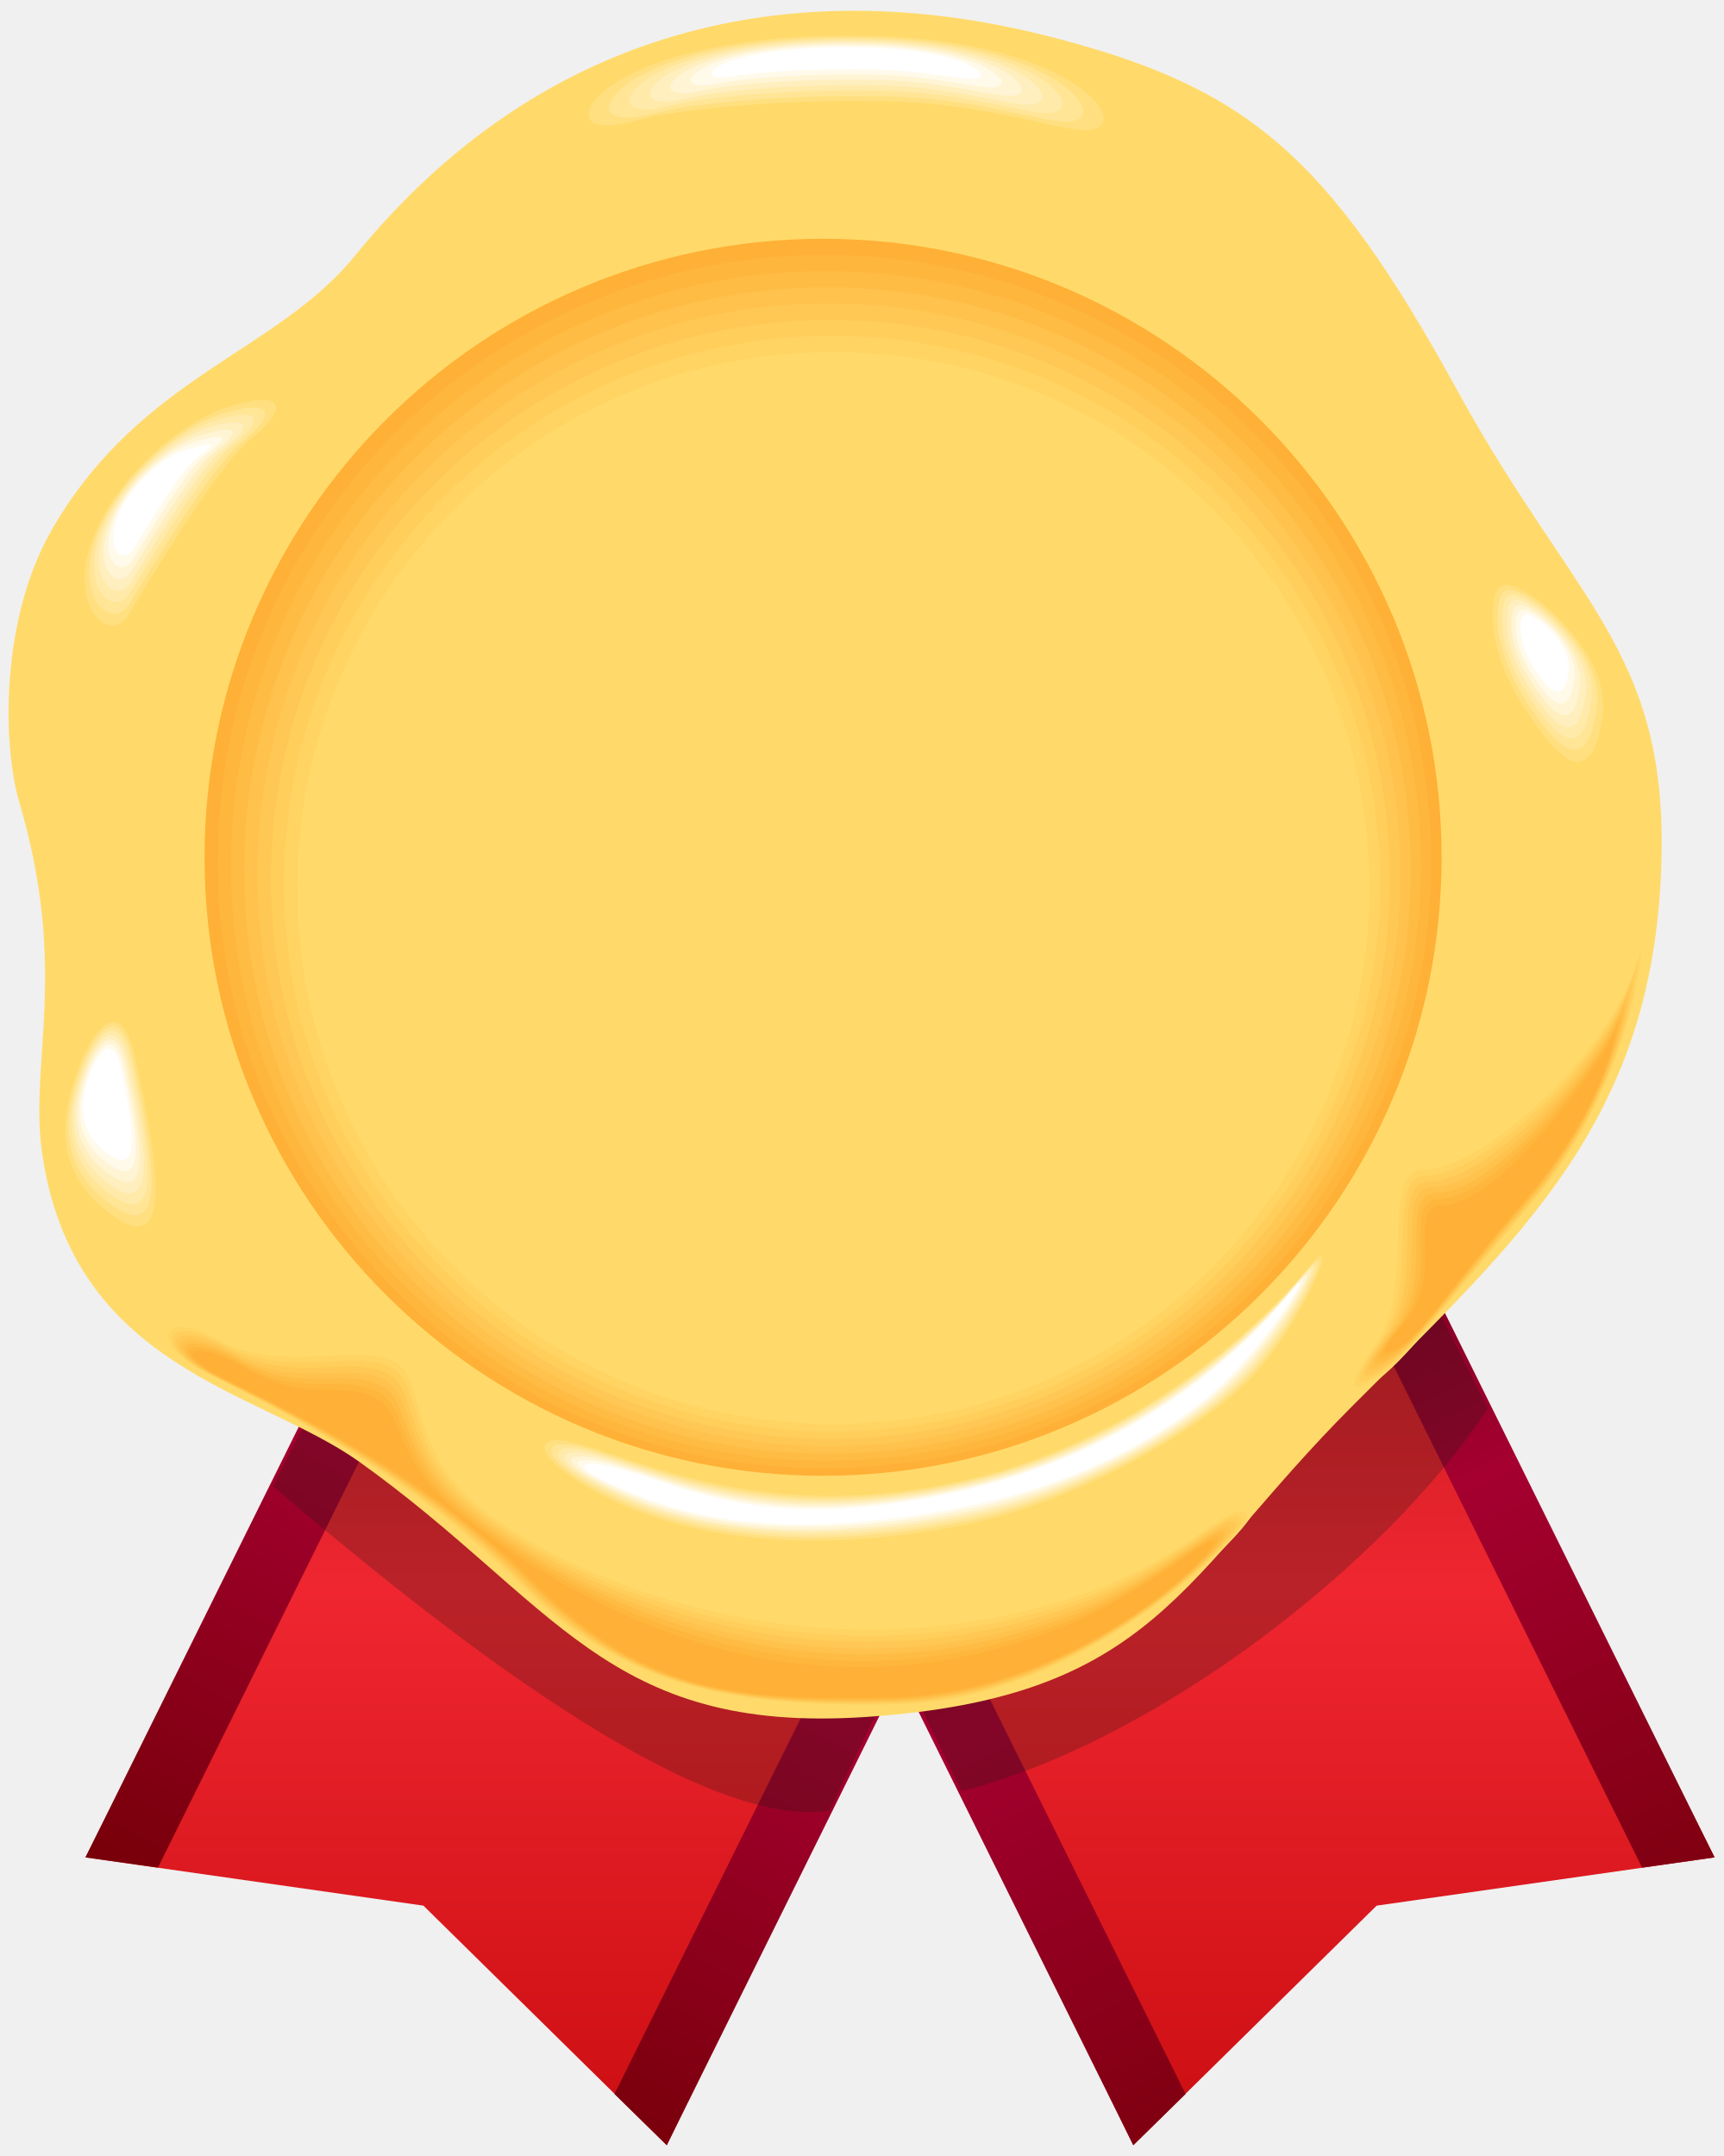
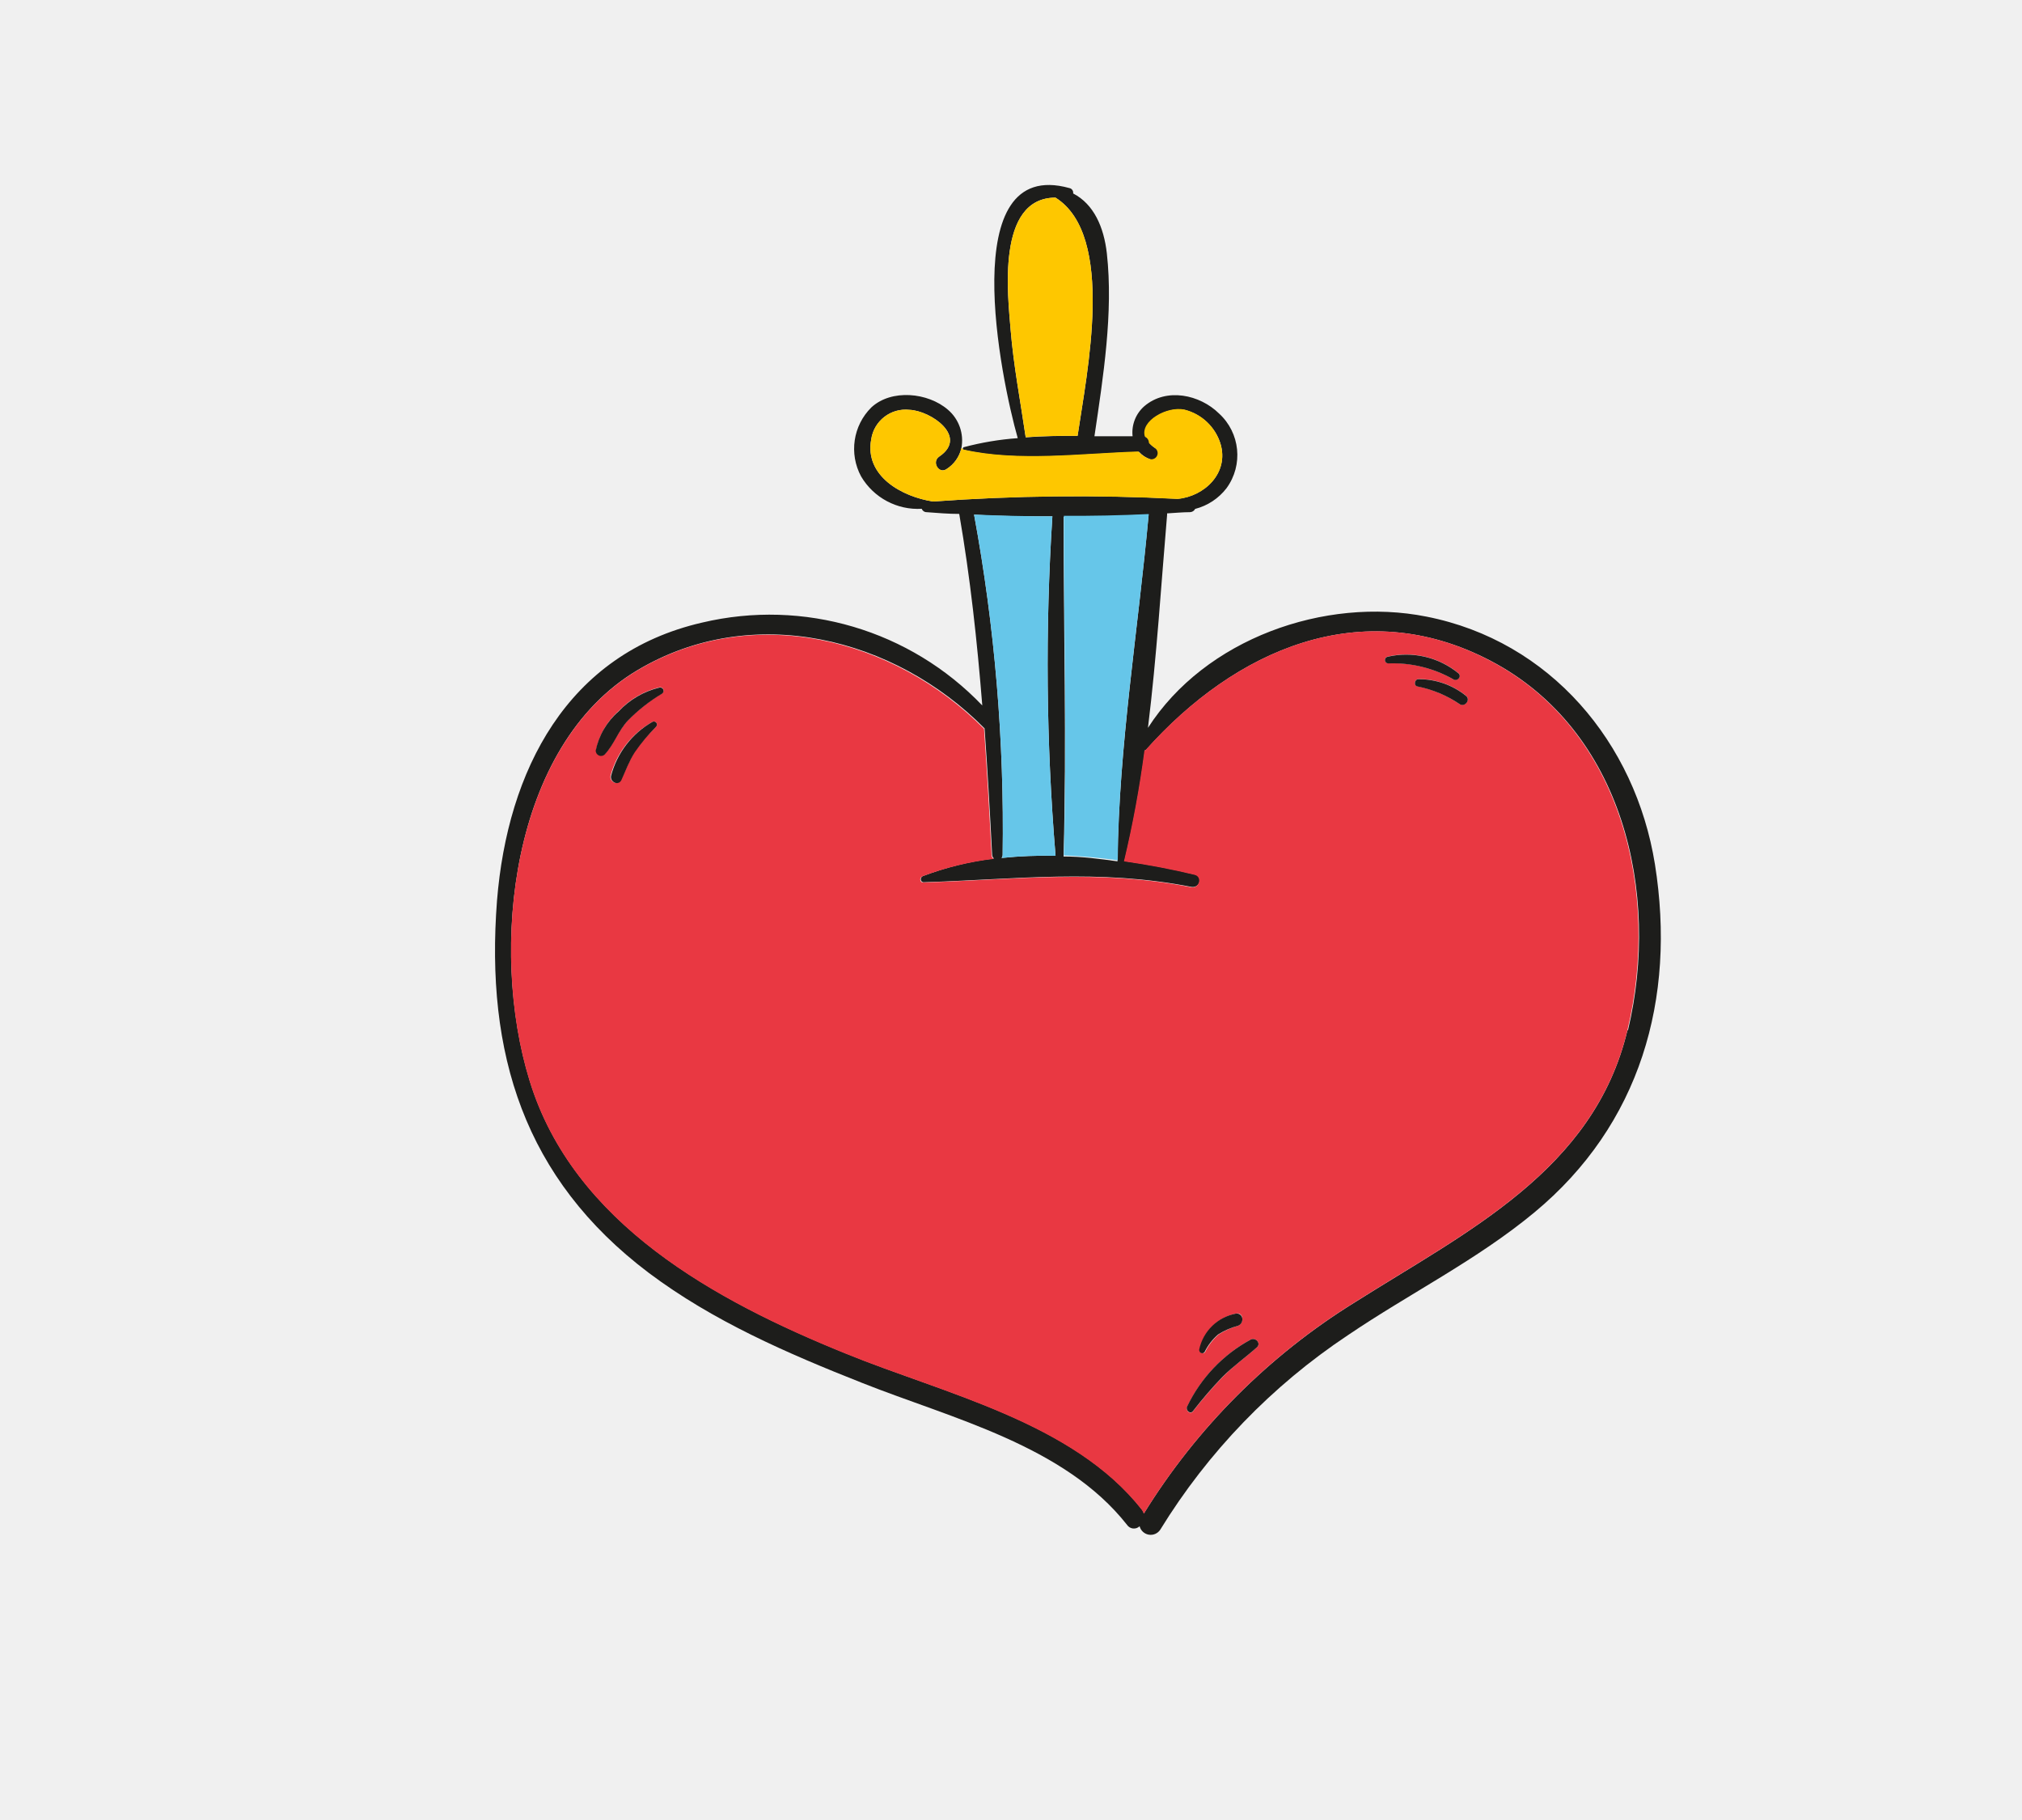
- <svg xmlns="http://www.w3.org/2000/svg" version="1.1" id="_x34_" x="0px" y="0px" viewBox="0 0 639.4 800" style="enable-background:new 0 0 639.4 800;" xml:space="preserve">
-   <style type="text/css">
- 	.st0{fill:url(#SVGID_1_);}
- 	.st1{fill:url(#SVGID_2_);}
- 	.st2{fill:url(#SVGID_3_);}
- 	.st3{fill:url(#SVGID_4_);}
- 	.st4{fill:url(#SVGID_5_);}
- 	.st5{fill:url(#SVGID_6_);}
- 	.st6{opacity:0.26;fill:#231815;enable-background:new    ;}
- 	.st7{fill:#FFDA6A;}
- 	.st8{fill:#FFB036;}
- 	.st9{fill:#FFB63D;}
- 	.st10{fill:#FFBC45;}
- 	.st11{fill:#FFC24C;}
- 	.st12{fill:#FFC854;}
- 	.st13{fill:#FFCE5B;}
- 	.st14{fill:#FFD463;}
- 	.st15{fill:#FFDF7F;}
- 	.st16{fill:#FFE595;}
- 	.st17{fill:#FFEAAA;}
- 	.st18{fill:#FFEFBF;}
- 	.st19{fill:#FFF4D4;}
- 	.st20{fill:#FFFAEA;}
- 	.st21{fill:#FFFFFF;}
- </style>
-   <g>
-     <g>
-       <linearGradient id="SVGID_1_" gradientUnits="userSpaceOnUse" x1="430.666" y1="-1729.291" x2="430.666" y2="-992.062" gradientTransform="matrix(1 0 0 -1 0 -814)">
-         <stop offset="0" style="stop-color:#B60000" />
-         <stop offset="0.442" style="stop-color:#EF2630" />
-         <stop offset="1" style="stop-color:#610000" />
-       </linearGradient>
-       <polygon class="st0" points="636.2,689.2 510.8,707.1 420.5,796 356.8,664.6 333.9,617.6 225.2,393.5 329.8,341.7 333.9,339.6     434.3,289.9 552,522.6   " />
-       <g>
-         <linearGradient id="SVGID_2_" gradientUnits="userSpaceOnUse" x1="467.386" y1="-1681.046" x2="219.242" y2="-1170.163" gradientTransform="matrix(1 0 0 -1 0 -814)">
-           <stop offset="0" style="stop-color:#6C0000" />
-           <stop offset="0.442" style="stop-color:#A50030" />
-           <stop offset="1" style="stop-color:#170000" />
-         </linearGradient>
-         <polygon class="st1" points="439.9,777 420.5,796 221.9,395.1 245,383.7    " />
-         <linearGradient id="SVGID_3_" gradientUnits="userSpaceOnUse" x1="660.69" y1="-1587.156" x2="412.544" y2="-1076.269" gradientTransform="matrix(1 0 0 -1 0 -814)">
-           <stop offset="0" style="stop-color:#6C0000" />
-           <stop offset="0.442" style="stop-color:#A50030" />
-           <stop offset="1" style="stop-color:#170000" />
-         </linearGradient>
-         <polygon class="st2" points="609.3,693 414.5,299.7 437.6,288.3 636.2,689.2    " />
-       </g>
-     </g>
-     <g>
-       <linearGradient id="SVGID_4_" gradientUnits="userSpaceOnUse" x1="237.226" y1="-1729.291" x2="237.226" y2="-992.062" gradientTransform="matrix(1 0 0 -1 0 -814)">
-         <stop offset="0" style="stop-color:#B60000" />
-         <stop offset="0.442" style="stop-color:#EF2630" />
-         <stop offset="1" style="stop-color:#610000" />
-       </linearGradient>
-       <polygon class="st3" points="442.7,393.5 333.9,617.6 307.6,671.8 247.4,796 157.1,707.1 31.7,689.2 101.3,551.6 233.6,289.9     333.9,339.6 338.1,341.7   " />
-       <g>
-         <linearGradient id="SVGID_5_" gradientUnits="userSpaceOnUse" x1="201.27" y1="-1647.909" x2="449.414" y2="-1195.412" gradientTransform="matrix(1 0 0 -1 0 -814)">
-           <stop offset="0" style="stop-color:#6C0000" />
-           <stop offset="0.442" style="stop-color:#A50030" />
-           <stop offset="1" style="stop-color:#170000" />
-         </linearGradient>
-         <polygon class="st4" points="228,777 247.4,796 446,395.1 422.9,383.7    " />
-         <linearGradient id="SVGID_6_" gradientUnits="userSpaceOnUse" x1="12.874" y1="-1544.596" x2="261.017" y2="-1092.1" gradientTransform="matrix(1 0 0 -1 0 -814)">
-           <stop offset="0" style="stop-color:#6C0000" />
-           <stop offset="0.442" style="stop-color:#A50030" />
-           <stop offset="1" style="stop-color:#170000" />
-         </linearGradient>
-         <polygon class="st5" points="58.6,693 253.4,299.7 230.3,288.3 31.7,689.2    " />
-       </g>
-     </g>
-     <path class="st6" d="M552,522.6c-37.8,57.9-123.9,124.1-195.2,142l-22.8-47l-26.3,54.2c-52.7,8.5-158.4-79.5-206.4-120.3   l132.3-261.7l100.4,49.7l100.4-49.7L552,522.6z" />
-     <g>
-       <path class="st7" d="M540.8,145C492,56.1,461.8,31.7,387.2,13c-93.8-23.4-186.5-2.9-255.4,81.8C102.5,130.8,53,139.3,20,195.2    C-0.7,230.2,1.4,278,7,297.1c18.7,63.1,3.8,96.6,8.6,130.6C27.1,508,96,515.8,133.3,542.4c72.9,52.1,91.5,101.1,187.9,94.7    c107.6-7.2,117.3-52.1,180.6-115.4c63.3-63.3,112.7-107,114.7-203.7C618.2,241.1,583.8,223.5,540.8,145z" />
-       <ellipse class="st8" cx="305.4" cy="318.1" rx="229.5" ry="229.5" />
-       <path class="st9" d="M531,319.7c0,124.3-100.8,225.1-225.1,225.1C181.6,544.8,80.8,444,80.8,319.7    c0-124.3,100.8-225.1,225.1-225.1C430.3,94.6,531,195.4,531,319.7z" />
-       <ellipse transform="matrix(0.7071 -0.7071 0.7071 0.7071 -137.4608 310.8241)" class="st10" cx="306.5" cy="321.3" rx="220.7" ry="220.7" />
-       <ellipse transform="matrix(0.7071 -0.7071 0.7071 0.7071 -138.4598 311.6908)" class="st11" cx="307" cy="323" rx="216.4" ry="216.4" />
-       <ellipse class="st12" cx="307.6" cy="324.6" rx="212" ry="212" />
-       <ellipse transform="matrix(0.7071 -0.7071 0.7071 0.7071 -140.4589 313.4233)" class="st13" cx="308.1" cy="326.3" rx="207.6" ry="207.6" />
-       <circle class="st14" cx="308.7" cy="327.9" r="203.3" />
-       <circle class="st7" cx="309.2" cy="329.5" r="198.9" />
-       <path class="st7" d="M217.9,34.5c12.4-10.4,48.3-24.7,113.8-21.6c65.4,3.1,90.2,29,84.6,36.2c-5.6,7.2-27.1-4.1-66.5-8.3    c-34.8-3.7-97.5,0.4-118.9,6.6C209.4,53.7,205.2,45.1,217.9,34.5z" />
-       <path class="st15" d="M225,33.1c11.5-9.3,44.8-22.3,105.4-19.5c60.6,2.8,83.6,26.1,78.4,32.6c-5.2,6.5-25.1-3.7-61.7-7.5    c-32.2-3.3-90.3,0.3-110.2,5.9C217.1,50.3,213.2,42.6,225,33.1z" />
-       <path class="st16" d="M232.1,31.6c10.6-8.3,41.2-19.8,97-17.3c55.8,2.5,77,23.2,72.2,29c-4.8,5.8-23.1-3.3-56.8-6.6    c-29.7-2.9-83.1,0.3-101.4,5.3C224.8,46.9,221.2,40.1,232.1,31.6z" />
-       <path class="st17" d="M239.1,30.1c9.7-7.3,37.7-17.3,88.7-15.2c51,2.2,70.3,20.3,65.9,25.4c-4.4,5.1-21.1-2.9-51.9-5.8    c-27.1-2.6-76,0.3-92.7,4.6C232.5,43.5,229.2,37.5,239.1,30.1z" />
-       <path class="st18" d="M246.2,28.6c8.8-6.2,34.1-14.9,80.3-13c46.2,1.9,63.7,17.5,59.7,21.8c-4,4.4-19.1-2.5-47-5    c-24.6-2.2-68.8,0.2-83.9,4C240.2,40.1,237.2,35,246.2,28.6z" />
-       <path class="st19" d="M253.2,27.1c7.8-5.2,30.6-12.4,71.9-10.9c41.4,1.6,57.1,14.6,53.5,18.2c-3.6,3.6-17.1-2.1-42.1-4.2    c-22-1.8-61.6,0.2-75.2,3.3C247.8,36.7,245.2,32.5,253.2,27.1z" />
-       <path class="st20" d="M260.3,25.6c6.9-4.2,27-10,63.6-8.7c36.6,1.3,50.4,11.7,47.3,14.6c-3.2,2.9-15.1-1.7-37.2-3.3    c-19.4-1.5-54.5,0.1-66.5,2.6C255.5,33.3,253.2,29.9,260.3,25.6z" />
-       <path class="st21" d="M267.3,24.2c6-3.1,23.5-7.5,55.2-6.6c31.8,0.9,43.8,8.8,41.1,11c-2.7,2.2-13.1-1.3-32.3-2.5    c-16.9-1.1-47.3,0.1-57.7,2C263.2,30,261.2,27.4,267.3,24.2z" />
-       <path class="st7" d="M78.8,495.1c22.5,12.8,53.1,1.4,67.4,7.2c14.3,5.7,4,34.9,35.9,58.8c34.4,25.8,124.8,60.3,219.5,28.7    c41.6-12.9,59.7-39.1,63.1-28.7c1.4,4.3-61.7,70.3-130.6,71.7c-60.2,1.3-103.3-5.7-143.5-45.9c-40.2-40.2-91.8-66-114.8-77.5    C53,497.9,58.7,483.6,78.8,495.1z" />
-       <path class="st14" d="M80.6,496.9c22.5,12.8,50,1.8,64.4,7.6c14.3,5.7,4.2,33.3,36.1,57.2c34.4,25.8,123,62.3,217.7,30.7    c41.6-12.9,61.1-39.5,63.9-29.7c1.3,4.3-60.3,68.3-129.1,69.7c-60.2,1.3-101.7-5.3-141.8-45.5c-40.2-40.2-91.6-65.6-114.6-77.1    C54.2,498.4,60.5,485.4,80.6,496.9z" />
-       <path class="st13" d="M82.5,498.8c22.5,12.8,46.9,2.3,61.3,8c14.3,5.7,4.4,31.6,36.3,55.5c34.4,25.8,121.1,64.4,215.8,32.8    c41.6-12.9,62.5-39.8,64.8-30.7c1.1,4.4-58.8,66.2-127.7,67.6c-60.2,1.3-100-4.9-140.2-45.1c-40.2-40.2-91.4-65.2-114.4-76.7    C55.4,498.8,62.4,487.3,82.5,498.8z" />
-       <path class="st12" d="M84.3,500.6c22.5,12.8,43.9,2.7,58.2,8.4c14.3,5.7,4.6,30,36.5,53.9c34.4,25.8,119.3,66.4,214,34.8    c41.6-12.9,63.8-40.2,65.6-31.8c0.9,4.4-57.4,64.2-126.3,65.6c-60.2,1.3-98.4-4.5-138.6-44.7c-40.2-40.2-91.2-64.8-114.2-76.2    C56.6,499.2,64.2,489.1,84.3,500.6z" />
-       <path class="st11" d="M86.2,502.5c22.5,12.8,40.8,3.1,55.1,8.8c14.3,5.7,4.8,28.3,36.7,52.3c34.4,25.8,117.4,68.5,212.1,36.9    c41.6-12.9,65.1-40.5,66.4-32.8c0.7,4.4-56,62.1-124.8,63.5c-60.2,1.3-96.7-4.1-136.9-44.3c-40.2-40.2-91-64.4-114-75.8    C57.9,499.6,66.1,491,86.2,502.5z" />
-       <path class="st10" d="M88,504.3c22.5,12.8,37.7,3.5,52.1,9.2c14.3,5.7,5,26.7,36.9,50.6c34.4,25.8,115.6,70.5,210.3,38.9    c41.6-12.9,66.4-40.9,67.2-33.8c0.5,4.5-54.5,60.1-123.4,61.5c-60.2,1.3-95.1-3.7-135.3-43.9C155.6,546.7,105,523,82.1,511.5    C59.1,500,67.9,492.8,88,504.3z" />
-       <path class="st9" d="M89.8,506.1c22.5,12.8,34.6,3.9,49,9.6c14.3,5.7,5.2,25,37.1,49c34.4,25.8,113.8,72.6,208.4,41    c41.6-12.9,67.7-41.2,68-34.8c0.3,4.5-53.1,58-122,59.4c-60.2,1.3-93.5-3.3-133.6-43.5c-40.2-40.2-90.6-63.5-113.6-75    C60.3,500.4,69.8,494.7,89.8,506.1z" />
-       <path class="st8" d="M91.7,508c22.5,12.8,31.6,4.3,45.9,10c14.3,5.7,5.4,23.4,37.3,47.3c34.4,25.8,111.9,74.6,206.6,43    c41.6-12.9,68.9-41.6,68.9-35.9c0,4.5-51.7,56-120.5,57.4c-60.2,1.3-91.8-2.9-132-43c-40.2-40.2-90.4-63.1-113.3-74.6    C61.6,500.8,71.6,496.5,91.7,508z" />
-       <path class="st7" d="M44.3,456.3c-15-9.4-24.4-24.4-20.1-45.9c4.3-21.5,20.1-51.6,27.3-17.2C58.7,427.6,67.3,470.7,44.3,456.3z" />
-       <path class="st15" d="M43.9,452.4c-14-8.7-22.7-22.7-18.7-42.7c4-20,18.7-48,25.3-16C57.3,425.8,65.3,465.8,43.9,452.4z" />
-       <path class="st16" d="M43.5,448.5c-12.9-8.1-21-21-17.3-39.5c3.7-18.5,17.3-44.4,23.4-14.8C55.8,423.9,63.2,460.9,43.5,448.5z" />
-       <path class="st17" d="M43.1,444.6c-11.9-7.4-19.2-19.2-15.8-36.2c3.4-17,15.8-40.8,21.5-13.6C54.4,422,61.2,456,43.1,444.6z" />
-       <path class="st18" d="M42.6,440.7c-10.8-6.8-17.5-17.5-14.4-33c3.1-15.5,14.4-37.1,19.6-12.4C53,420.1,59.1,451.1,42.6,440.7z" />
-       <path class="st19" d="M42.2,436.8c-9.8-6.1-15.8-15.8-13-29.8c2.8-14,13-33.5,17.7-11.2C51.5,418.2,57.1,446.1,42.2,436.8z" />
-       <path class="st20" d="M41.8,432.9c-8.7-5.4-14.1-14.1-11.6-26.5c2.5-12.4,11.6-29.9,15.8-9.9C50.1,416.4,55.1,441.2,41.8,432.9z" />
-       <path class="st21" d="M41.4,429c-7.6-4.8-12.4-12.4-10.2-23.3c2.2-10.9,10.2-26.2,13.8-8.7C48.7,414.5,53,436.3,41.4,429z" />
-       <path class="st7" d="M31.4,205.3c6.9-23.5,33-50.2,57.4-57.4c24.4-7.2,20.1,4.3,7.2,14.3c-12.9,10-41.6,58.8-48.8,70.3    C40,244,24.3,229.7,31.4,205.3z" />
-       <path class="st15" d="M33.1,203.6c6.4-21.8,30.5-46.4,53.1-53.1c22.6-6.6,18.5,3.5,6.5,12.8c-11.9,9.3-38.5,54.4-45.1,65    C40.9,239,26.4,226.2,33.1,203.6z" />
-       <path class="st16" d="M34.7,202c5.9-20,28-42.7,48.8-48.8s16.8,2.7,5.9,11.3c-11,8.5-35.4,50-41.5,59.8    C41.8,234,28.6,222.7,34.7,202z" />
-       <path class="st17" d="M36.3,200.3c5.4-18.3,25.6-38.9,44.5-44.5s15.2,2,5.2,9.7c-10,7.8-32.3,45.6-37.8,54.5    C42.6,229.1,30.8,219.3,36.3,200.3z" />
-       <path class="st18" d="M38,198.7c4.9-16.5,23.1-35.1,40.2-40.2c17.1-5,13.6,1.2,4.6,8.2c-9.1,7-29.2,41.2-34.2,49.3    C43.5,224.1,33,215.8,38,198.7z" />
-       <path class="st19" d="M39.6,197.1c4.3-14.7,20.6-31.4,35.9-35.9c15.3-4.5,12,0.4,3.9,6.7s-26.1,36.8-30.6,44    C44.3,219.1,35.1,212.3,39.6,197.1z" />
-       <path class="st20" d="M41.3,195.4c3.8-13,18.1-27.6,31.6-31.6c13.5-4,10.4-0.4,3.2,5.2c-7.1,5.5-23,32.5-26.9,38.8    C45.2,214.1,37.3,208.9,41.3,195.4z" />
-       <path class="st21" d="M42.9,193.8c3.3-11.2,15.6-23.8,27.3-27.3c11.6-3.4,8.7-1.2,2.6,3.6c-6.2,4.8-19.8,28.1-23.3,33.5    C46.1,209.2,39.5,205.4,42.9,193.8z" />
-       <path class="st7" d="M568,219.6c11.9,8,31.6,28.7,28.7,48.8c-2.9,20.1-10,25.8-24.4,7.2c-14.3-18.7-20.1-34.4-20.1-47.3    C552.2,215.3,555.1,211,568,219.6z" />
-       <path class="st15" d="M568.4,221.1c10.9,7.3,28.9,26.2,26.2,44.6c-2.6,18.4-9.2,23.6-22.3,6.6c-13.1-17.1-18.4-31.5-18.4-43.3    C553.9,217.1,556.6,213.2,568.4,221.1z" />
-       <path class="st16" d="M568.7,222.5c9.9,6.6,26.2,23.8,23.8,40.4c-2.4,16.6-8.3,21.4-20.2,5.9c-11.9-15.5-16.6-28.5-16.6-39.2    C555.7,219,558,215.4,568.7,222.5z" />
-       <path class="st17" d="M569.1,224c8.9,5.9,23.5,21.3,21.3,36.2c-2.1,14.9-7.5,19.2-18.1,5.3c-10.7-13.9-14.9-25.6-14.9-35.2    C557.4,220.8,559.5,217.6,569.1,224z" />
-       <path class="st18" d="M569.5,225.5c7.8,5.2,20.7,18.9,18.9,32.1c-1.9,13.2-6.6,17-16,4.7c-9.4-12.3-13.2-22.6-13.2-31.1    C559.1,222.6,561,219.8,569.5,225.5z" />
-       <path class="st19" d="M569.8,226.9c6.8,4.6,18,16.4,16.4,27.9c-1.6,11.5-5.7,14.8-13.9,4.1c-8.2-10.7-11.5-19.7-11.5-27.1    C560.8,224.5,562.4,222,569.8,226.9z" />
-       <path class="st20" d="M570.2,228.4c5.8,3.9,15.3,13.9,13.9,23.7c-1.4,9.8-4.9,12.5-11.9,3.5c-7-9.1-9.8-16.7-9.8-23    S563.9,224.2,570.2,228.4z" />
-       <path class="st21" d="M570.5,229.8c4.8,3.2,12.6,11.5,11.5,19.5c-1.2,8-4,10.3-9.8,2.9c-5.7-7.5-8-13.8-8-19    C564.2,228.1,565.4,226.4,570.5,229.8z" />
-       <path class="st7" d="M210.8,533.8c27.3,7.4,76,31.6,149.2,14.3c67.7-15.9,114.8-64.6,127.7-80.3c12.9-15.8-4.3,25.8-23,44.5    c-18.7,18.7-64.6,45.9-106.2,54.5c-41.6,8.6-96.1,10-136.3-11.5C193.4,539.9,195,529.5,210.8,533.8z" />
-       <path class="st15" d="M213.5,535.4c27.3,7.4,73.2,30.6,146.3,13.4c67.7-15.9,113.5-63.3,126.4-79.1c12.9-15.8-4.2,23.8-22.8,42.5    c-18.7,18.7-62.9,44.8-104.5,53.4c-41.6,8.6-94.6,10.2-134.3-10.2C195.5,540.4,197.7,531.1,213.5,535.4z" />
-       <path class="st16" d="M216.2,537c27.3,7.4,70.3,29.7,143.5,12.4c67.7-15.9,112.2-62.1,125.1-77.9c12.9-15.8-4,21.9-22.7,40.5    c-18.7,18.7-61.3,43.7-102.9,52.3c-41.6,8.6-93,10.5-132.3-9C197.5,541,200.4,532.7,216.2,537z" />
-       <path class="st17" d="M218.9,538.6c27.3,7.4,67.4,28.7,140.6,11.5c67.7-15.9,110.9-60.9,123.8-76.7c12.9-15.8-3.9,19.9-22.5,38.5    c-18.7,18.7-59.6,42.6-101.2,51.2c-41.6,8.6-91.4,10.7-130.3-7.8C199.6,541.6,203.2,534.3,218.9,538.6z" />
-       <path class="st18" d="M221.7,540.2c27.3,7.4,64.6,27.7,137.7,10.5c67.7-15.9,109.6-59.6,122.5-75.4c12.9-15.8-3.8,17.9-22.4,36.5    c-18.7,18.7-58,41.5-99.6,50.1c-41.6,8.6-89.8,10.8-128.4-6.6C201.7,542.1,205.9,535.9,221.7,540.2z" />
-       <path class="st19" d="M224.4,541.8c27.3,7.4,61.7,26.8,134.9,9.6c67.7-15.9,108.3-58.4,121.2-74.2c12.9-15.8-3.6,15.9-22.3,34.6    c-18.7,18.7-56.4,40.4-98,49.1c-41.6,8.6-88.3,11.1-126.4-5.3C203.7,542.7,208.6,537.5,224.4,541.8z" />
-       <path class="st20" d="M227.1,543.4c27.3,7.4,58.8,25.8,132,8.6c67.7-15.9,107-57.2,119.9-73c12.9-15.8-3.5,13.9-22.1,32.6    c-18.7,18.7-54.7,39.3-96.3,48c-41.6,8.6-86.7,11.3-124.4-4.1C205.8,543.2,211.3,539.1,227.1,543.4z" />
-       <path class="st21" d="M229.8,545c27.3,7.4,55.9,24.9,129.1,7.7c67.7-15.9,105.7-55.9,118.6-71.7c12.9-15.8-3.3,12-22,30.6    c-18.7,18.7-53.1,38.3-94.7,46.9c-41.6,8.6-85.1,11.5-122.4-2.9C207.9,543.8,214.1,540.7,229.8,545z" />
-       <path class="st7" d="M509.2,499.4c14.2-21.4,1.2-67.4,17.2-67.4c24.4,0,74.6-45.9,83.2-81.8c2.9-17.2,1.4,47.3-41.6,97.6    c-37.6,43.9-48.8,60.3-61.7,67.4C493.4,522.3,506.3,503.7,509.2,499.4z" />
-       <path class="st14" d="M511.2,497.7c13.9-20.8,0.8-63.6,16.5-63.6c23.8,0,72.1-46.4,80.5-79.5c2.5-16.1,1.5,43.7-40.5,92.7    c-36.7,42.9-47.2,58.7-59.8,65.7C495.3,520.1,508.4,501.9,511.2,497.7z" />
-       <path class="st13" d="M513.3,496c13.5-20.3,0.5-59.8,15.7-59.8c23.2,0,69.5-46.9,77.9-77.1c2.1-14.9,1.5,40.1-39.4,87.8    c-35.8,41.8-45.6,57.2-57.8,64C497.3,517.8,510.5,500.1,513.3,496z" />
-       <path class="st12" d="M515.3,494.4c13.2-19.8,0.1-56,15-56c22.6,0,67-47.3,75.2-74.8c1.6-13.7,1.6,36.4-38.4,83    c-34.9,40.7-43.9,55.7-55.9,62.3C499.2,515.6,512.6,498.4,515.3,494.4z" />
-       <path class="st11" d="M517.3,492.7c12.9-19.3-0.3-52.1,14.2-52.1c22,0,64.5-47.8,72.6-72.5c1.2-12.6,1.6,32.8-37.3,78.1    c-34,39.7-42.3,54.1-54,60.6C501.2,513.3,514.7,496.6,517.3,492.7z" />
-       <path class="st10" d="M519.4,491c12.5-18.8-0.6-48.3,13.5-48.3c21.4,0,62-48.3,69.9-70.2c0.8-11.4,1.6,29.1-36.2,73.3    c-33.1,38.6-40.7,52.6-52.1,58.9C503.1,511,516.8,494.8,519.4,491z" />
-       <path class="st9" d="M521.4,489.3c12.2-18.3-1-44.5,12.7-44.5c20.8,0,59.4-48.8,67.2-67.8c0.4-10.2,1.7,25.5-35.1,68.4    c-32.2,37.5-39.1,51.1-50.1,57.2C505,508.8,519,493,521.4,489.3z" />
-       <path class="st8" d="M523.4,487.7c11.8-17.7-1.4-40.6,12-40.6c20.3,0,56.9-49.3,64.6-65.5c0-9.1,1.7,21.9-34,63.6    c-31.3,36.5-37.5,49.5-48.2,55.5C507,506.5,521.1,491.2,523.4,487.7z" />
-     </g>
+ <svg xmlns="http://www.w3.org/2000/svg" viewBox="0 0 150 134.99">
+   <defs>
+     <style>
+       .cls-1 {
+         fill: #1d1d1b;
+       }
+ 
+       .cls-2 {
+         fill: #e93842;
+       }
+ 
+       .cls-3 {
+         fill: #fec700;
+       }
+ 
+       .cls-4 {
+         fill: #66c6e9;
+       }
+     </style>
+   </defs>
+   <g id="Objects">
+     <path class="cls-1" d="M122.77,64.11c1.59,10-1.1,19.32-8.94,25.82-4.27,3.54-9.25,6-13.84,9.11a46.65,46.65,0,0,0-13.92,14.43.85.85,0,0,1-1.53-.26.61.61,0,0,1-.93-.1c-4.64-5.9-13-7.89-19.65-10.53C58.42,100.39,52.9,98,48.12,94.41,38.87,87.42,36,78.13,36.87,66.8c.78-9.62,5.17-18.31,15.22-20.62a21.8,21.8,0,0,1,20.78,6.15c-.38-4.74-.89-9.47-1.71-14.21-.81,0-1.63-.07-2.43-.13a.37.37,0,0,1-.35-.25,4.89,4.89,0,0,1-4.5-2.4,4.32,4.32,0,0,1,.76-5.12c1.49-1.38,4.2-1.11,5.68.17a3,3,0,0,1,1,2.85,2.49,2.49,0,0,1-1.11,1.56c-.59.38-1.11-.54-.54-.93,2.2-1.48-.63-3.41-2.2-3.47a2.58,2.58,0,0,0-2.84,2.19c-.51,2.72,2.28,4.26,4.59,4.61A146.39,146.39,0,0,1,87.36,37c2-.18,3.83-1.93,3.18-4.09a3.74,3.74,0,0,0-2.63-2.5c-1.27-.3-3.29.8-2.93,2a.52.52,0,0,1,.3.47,2.19,2.19,0,0,0,.45.38.46.46,0,0,1-.35.83,2,2,0,0,1-.88-.57c-4.18.12-9,.78-13-.15a.09.09,0,0,1-.07-.1.1.1,0,0,1,.07-.1,21.56,21.56,0,0,1,4-.67c-1.24-4.35-4.67-20.91,3.83-18.55a.35.35,0,0,1,.28.4c1.53.79,2.28,2.49,2.5,4.44.49,4.4-.27,9.17-.92,13.57,1,0,1.91,0,2.83,0a2.59,2.59,0,0,1,.87-2.23c1.64-1.4,4.12-.86,5.54.54a4.17,4.17,0,0,1,.56,5.54,4.28,4.28,0,0,1-2.33,1.54.44.44,0,0,1-.38.24c-.56,0-1.13.06-1.7.09a.43.43,0,0,1,0,.11c-.44,5.14-.77,10.52-1.42,15.8,4.23-6.59,13.11-9.76,20.67-8.25C115,47.55,121.32,55.08,122.77,64.11Zm-2,12.31c2.43-10.2-.38-22.28-10.2-27.41C101,44,91.6,48.22,85,55.64l-.06,0a80.8,80.8,0,0,1-1.52,8.23c1.81.25,3.58.59,5.24,1,.6.15.34,1-.25.92-6.93-1.36-13-.56-19.88-.35-.28,0-.29-.37-.06-.46a22.46,22.46,0,0,1,5.27-1.3.38.38,0,0,1-.14-.28c-.16-3.14-.34-6.26-.56-9.37-6.69-6.76-17.21-9.4-25.75-4.32-9.42,5.6-11,20.72-8,30.43,3.25,10.63,13.83,16.35,23.43,20.24,7.32,3,16.93,5.1,22,11.6a.82.82,0,0,1,.14.28A48.21,48.21,0,0,1,100.51,96.6C108.8,91.35,118.25,86.83,120.73,76.42ZM85.21,38.17s0,0,0,0q-3.15.15-6.31.17c0,8.35.23,16.79,0,25.12,0,0,0,0,0,.07,1.36,0,2.7.18,4,.36C83,55.37,84.44,46.63,85.21,38.17Zm-5.27-5.84c.68-4.64,2.84-14.86-1.64-17.67-4.43,0-3.52,7.38-3.33,9.78.22,2.69.73,5.32,1.12,8C77.36,32.34,78.65,32.33,79.94,32.33ZM74.3,63.64a31.42,31.42,0,0,1,4-.16s0,0,0-.06a171.18,171.18,0,0,1-.23-25.12c-2,0-3.88,0-5.81-.13a128.25,128.25,0,0,1,2.12,25.26A.48.48,0,0,1,74.3,63.64Z" />
+     <path class="cls-2" d="M110.53,49c9.82,5.13,12.63,17.21,10.2,27.41-2.48,10.41-11.93,14.93-20.22,20.18a48.21,48.21,0,0,0-15.66,15.69.82.82,0,0,0-.14-.28c-5.11-6.5-14.72-8.63-22-11.6-9.6-3.89-20.18-9.61-23.43-20.24-3-9.71-1.41-24.83,8-30.43C55.79,44.66,66.31,47.3,73,54.06c.22,3.11.4,6.23.56,9.37a.38.38,0,0,0,.14.28A22.46,22.46,0,0,0,68.43,65c-.23.09-.22.47.06.46,6.91-.21,13-1,19.88.35.59.12.85-.77.25-.92-1.66-.4-3.43-.74-5.24-1a80.8,80.8,0,0,0,1.52-8.23l.06,0C91.6,48.22,101,44,110.53,49Zm-2.23,3.23c.37.22.8-.31.47-.61a5.54,5.54,0,0,0-3.54-1.25c-.3,0-.38.49-.07.54A8.55,8.55,0,0,1,108.3,52.24Zm-.45-1.83c.28.13.6-.22.35-.46a6.11,6.11,0,0,0-5.28-1.23.25.25,0,0,0,.06.49A9.06,9.06,0,0,1,107.85,50.41ZM93.24,99.94c.33-.3-.09-.75-.45-.58a11.07,11.07,0,0,0-4.73,5c-.12.26.23.6.44.33a31.16,31.16,0,0,1,2.19-2.54C91.49,101.33,92.4,100.69,93.24,99.94Zm-1.4-1.6c.46-.17.44-1-.12-.91A3.44,3.44,0,0,0,89,100.1c0,.23.27.4.41.17a4.11,4.11,0,0,1,1-1.29A5.34,5.34,0,0,1,91.84,98.34ZM49.12,51.43a.25.25,0,0,0-.19-.45,6.09,6.09,0,0,0-3,1.73,5.23,5.23,0,0,0-1.71,2.92.4.4,0,0,0,.68.28c.66-.78,1-1.75,1.71-2.51A12.44,12.44,0,0,1,49.12,51.43Zm-.44,2.47a.23.23,0,0,0-.27-.36,6.5,6.5,0,0,0-3.12,4c-.09.44.52.77.76.33.36-.69.62-1.42,1-2.08A13.8,13.8,0,0,1,48.68,53.9Z" />
+     <path class="cls-1" d="M108.77,51.63c.33.3-.1.83-.47.61a8.55,8.55,0,0,0-3.14-1.32c-.31-.05-.23-.55.07-.54A5.54,5.54,0,0,1,108.77,51.63Z" />
+     <path class="cls-1" d="M108.2,49.95c.25.24-.07.59-.35.46a9.06,9.06,0,0,0-4.87-1.2.25.25,0,0,1-.06-.49A6.11,6.11,0,0,1,108.2,49.95Z" />
+     <path class="cls-1" d="M92.79,99.36c.36-.17.78.28.45.58-.84.75-1.75,1.39-2.55,2.19a31.16,31.16,0,0,0-2.19,2.54c-.21.27-.56-.07-.44-.33A11.07,11.07,0,0,1,92.79,99.36Z" />
+     <path class="cls-1" d="M91.72,97.43c.56,0,.58.74.12.91a5.34,5.34,0,0,0-1.47.64,4.11,4.11,0,0,0-1,1.29c-.14.23-.44.06-.41-.17A3.44,3.44,0,0,1,91.72,97.43Z" />
+     <path class="cls-3" d="M90.54,32.92c.65,2.16-1.18,3.91-3.18,4.09a146.39,146.39,0,0,0-18.14.19c-2.31-.35-5.1-1.89-4.59-4.61a2.58,2.58,0,0,1,2.84-2.19c1.57.06,4.4,2,2.2,3.47-.57.39,0,1.31.54.93a2.49,2.49,0,0,0,1.11-1.56h.06a.09.09,0,0,0,.07.1c4.09.93,8.87.27,13,.15a2,2,0,0,0,.88.57.46.46,0,0,0,.35-.83,2.19,2.19,0,0,1-.45-.38.52.52,0,0,0-.3-.47c-.36-1.17,1.66-2.27,2.93-2A3.74,3.74,0,0,1,90.54,32.92Z" />
+     <path class="cls-4" d="M85.22,38.13s0,0,0,0c-.77,8.46-2.24,17.2-2.3,25.68-1.34-.18-2.68-.31-4-.36,0,0,0,0,0-.07.24-8.33,0-16.77,0-25.12Q82.08,38.28,85.22,38.13Z" />
+     <path class="cls-3" d="M78.3,14.66c4.48,2.81,2.32,13,1.64,17.67-1.29,0-2.58,0-3.85.1-.39-2.67-.9-5.3-1.12-8C74.78,22,73.87,14.68,78.3,14.66Z" />
+     <path class="cls-4" d="M78.31,63.48a31.42,31.42,0,0,0-4,.16.48.48,0,0,0,.07-.21,128.25,128.25,0,0,0-2.12-25.26c1.93.08,3.86.13,5.81.13a171.18,171.18,0,0,0,.23,25.12S78.31,63.46,78.31,63.48Z" />
+     <path class="cls-1" d="M48.93,51a.25.25,0,0,1,.19.45,12.44,12.44,0,0,0-2.54,2c-.71.76-1,1.73-1.71,2.51a.4.4,0,0,1-.68-.28,5.23,5.23,0,0,1,1.71-2.92A6.09,6.09,0,0,1,48.93,51Z" />
+     <path class="cls-1" d="M48.41,53.54a.23.23,0,0,1,.27.36,13.8,13.8,0,0,0-1.59,1.9c-.42.66-.68,1.39-1,2.08-.24.44-.85.11-.76-.33A6.5,6.5,0,0,1,48.41,53.54Z" />
  </g>
</svg>
